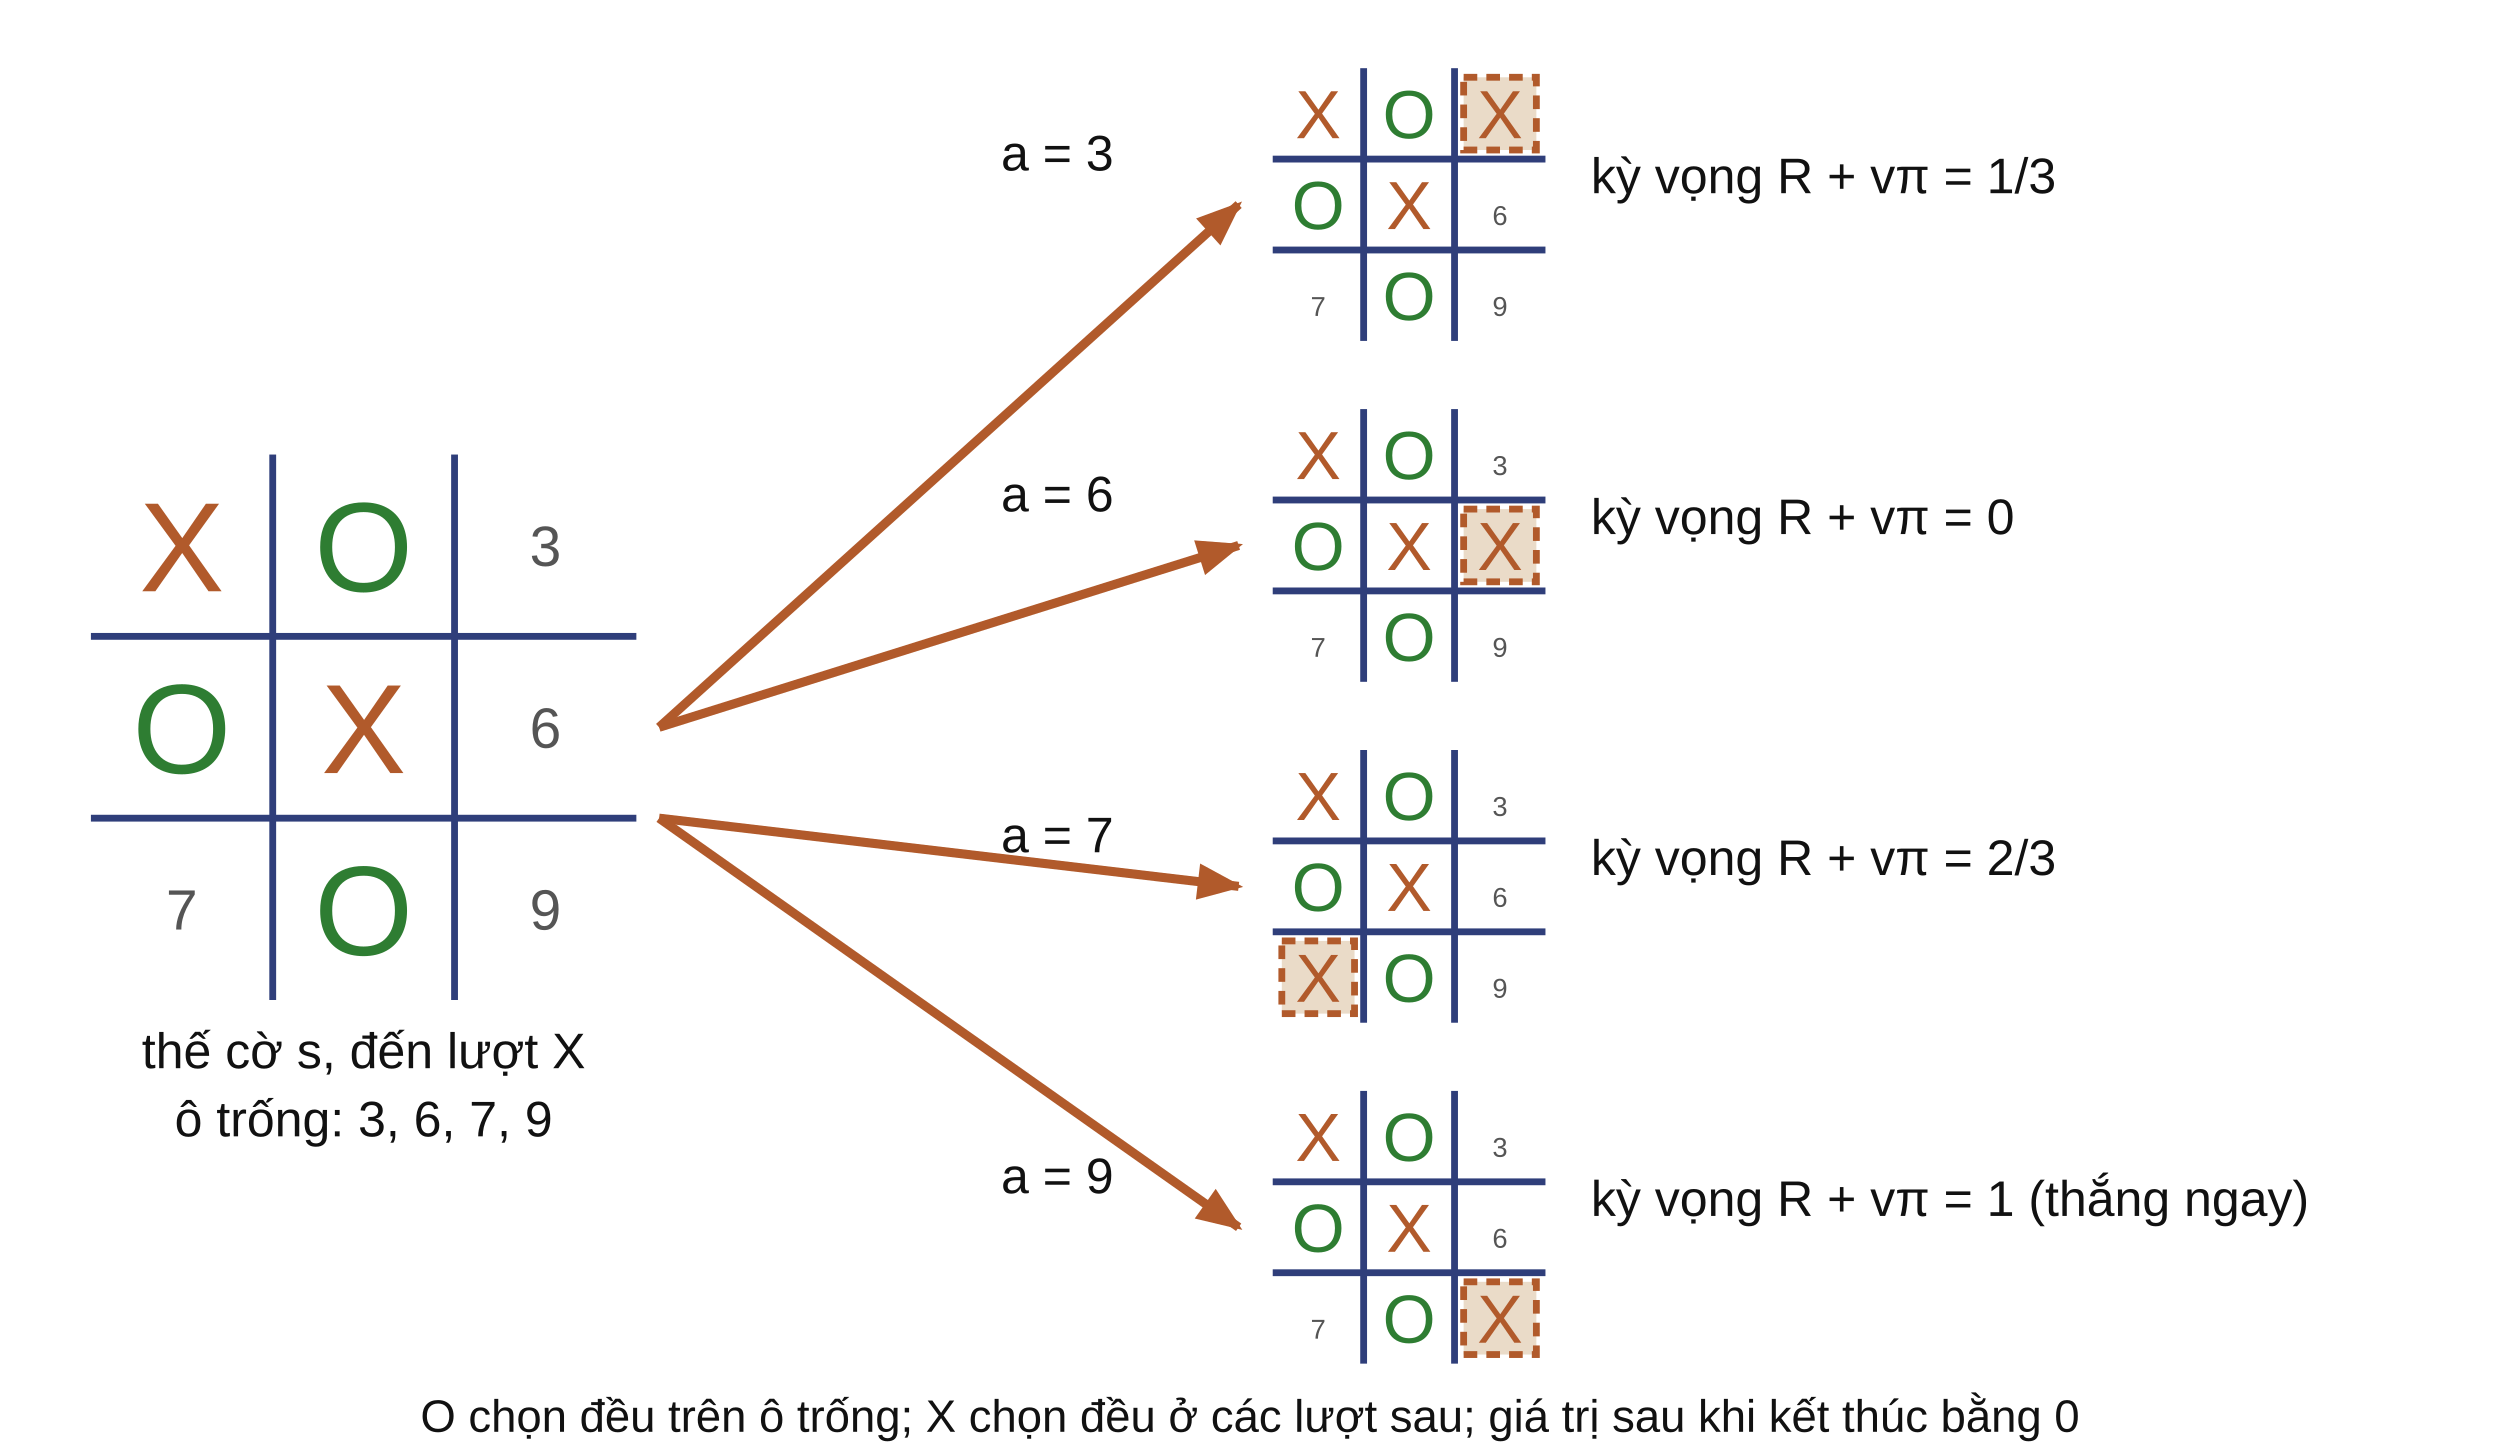
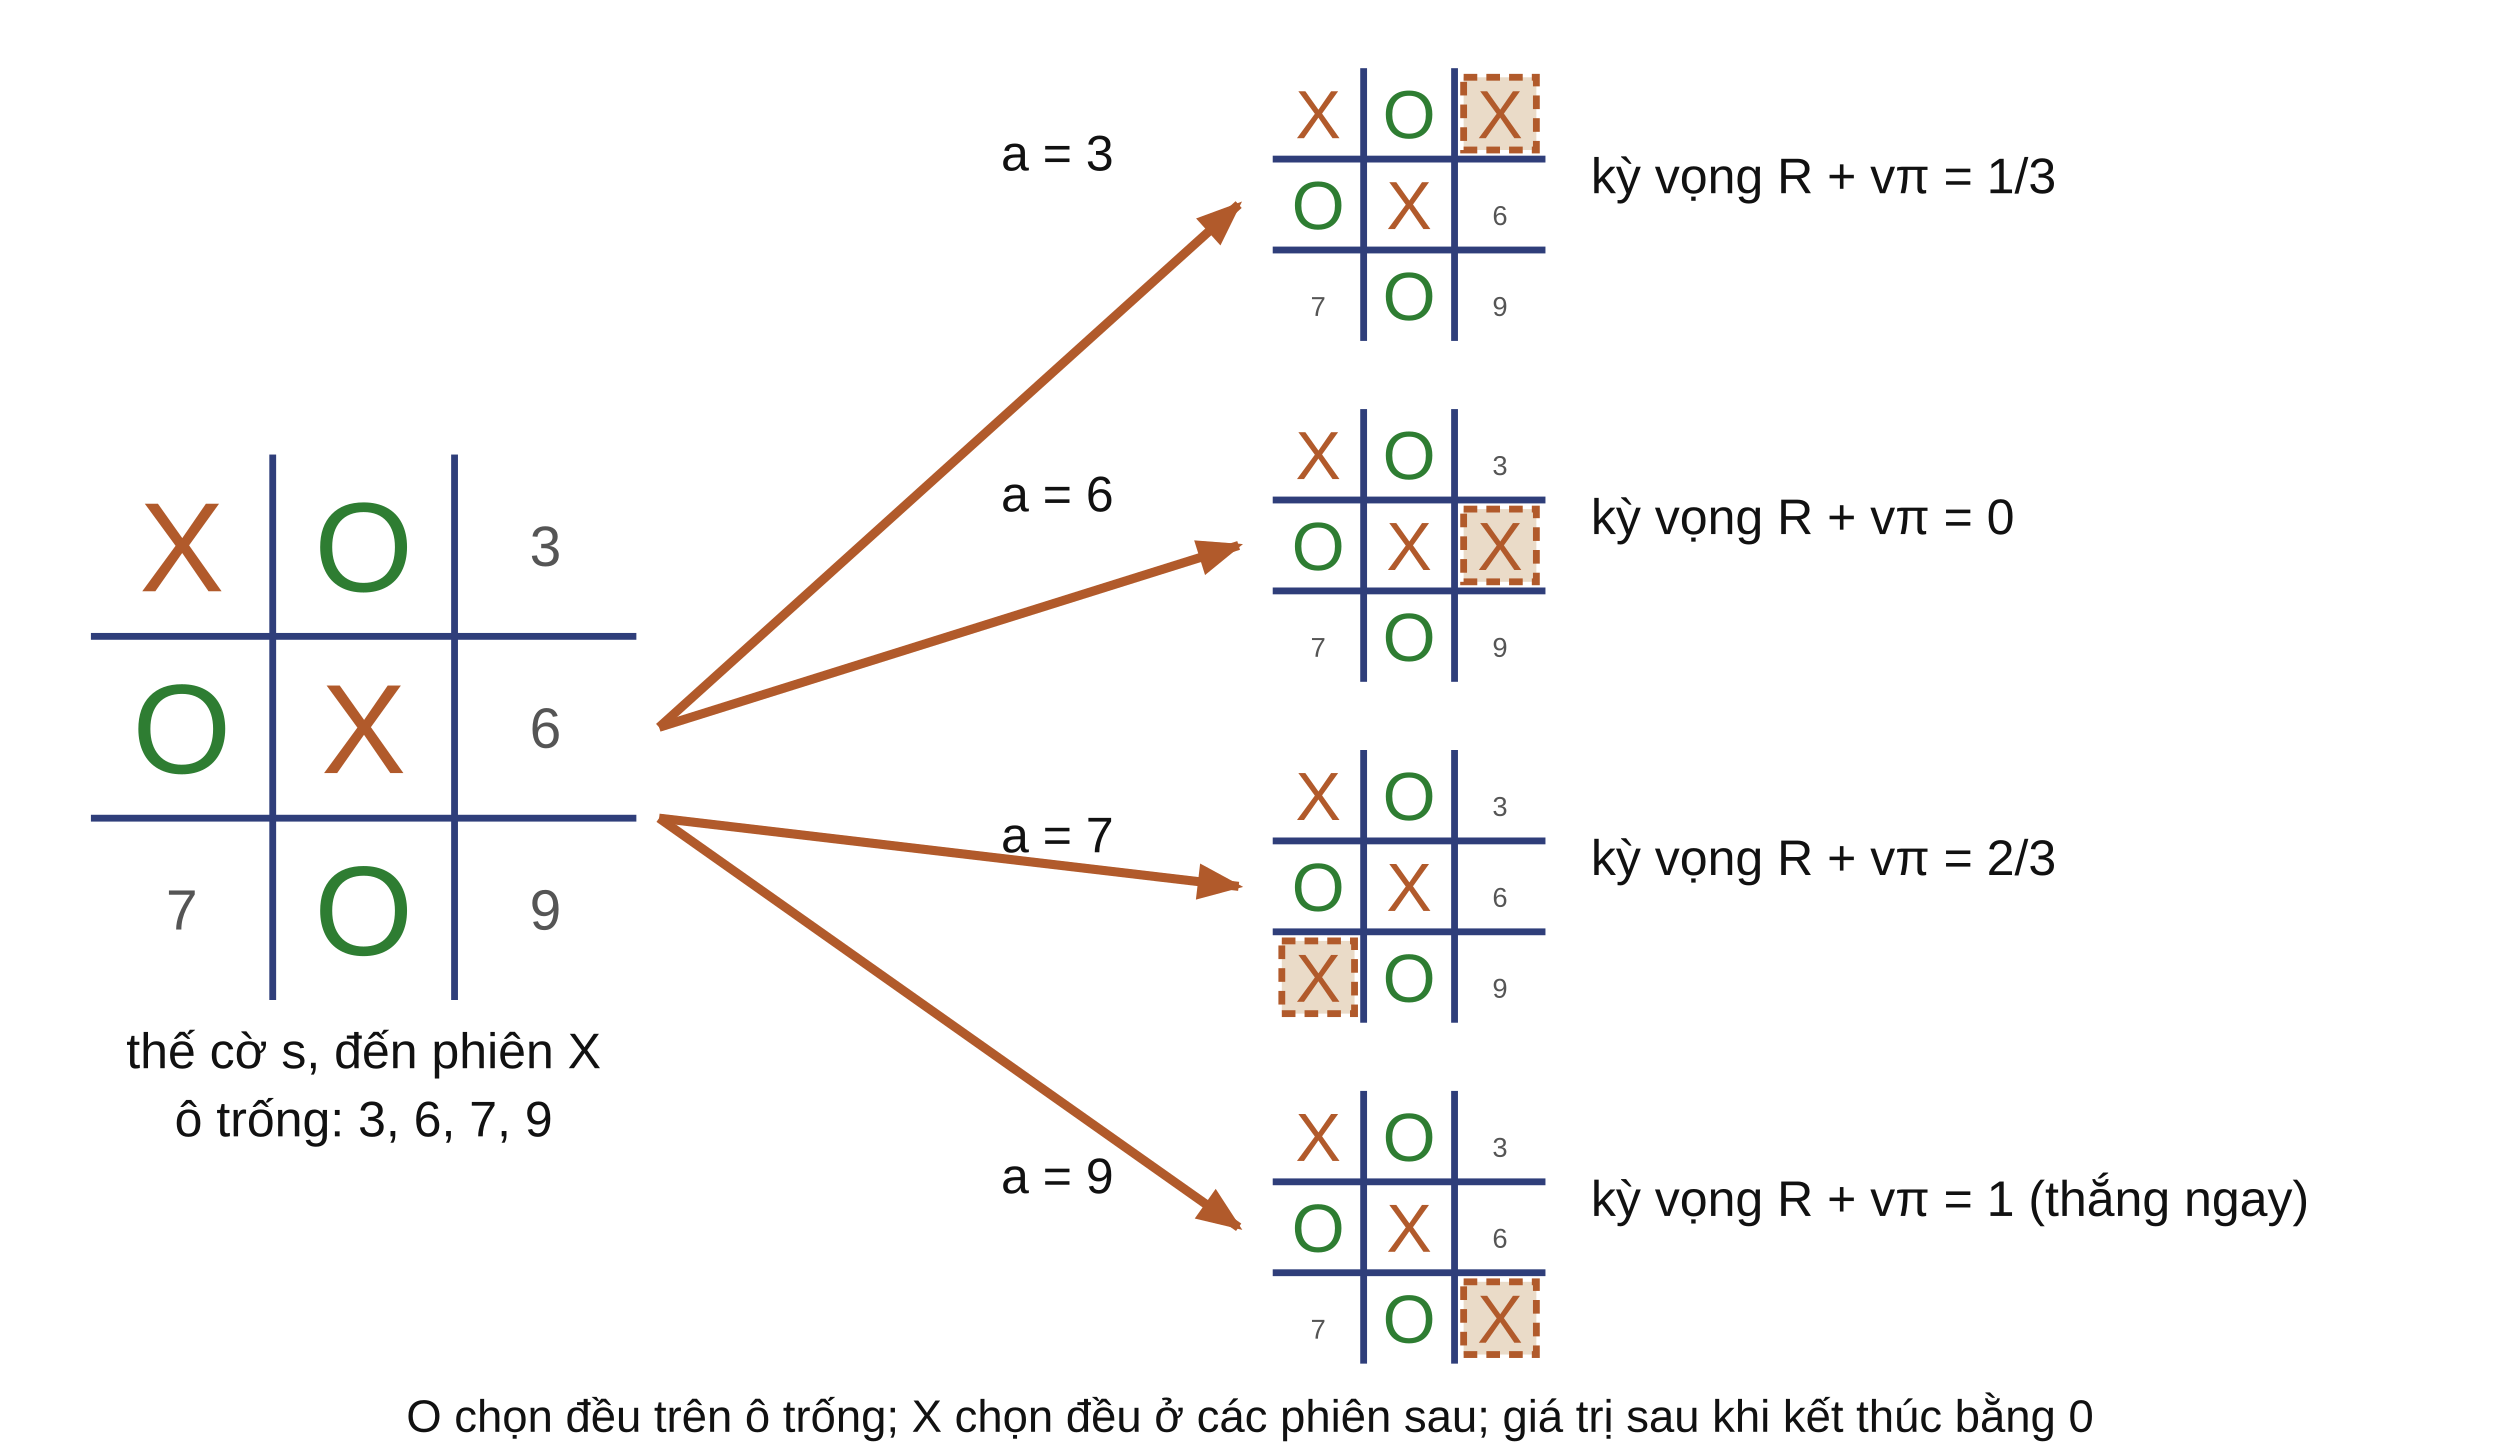
<svg xmlns="http://www.w3.org/2000/svg" viewBox="0 0 1100 640" role="img" aria-labelledby="t d">
  <defs>
    <marker id="a" markerUnits="userSpaceOnUse" markerWidth="20" markerHeight="16" refX="18" refY="8" orient="auto">
      <path d="M0 0L20 8L0 16Z" fill="#B15A2B" />
    </marker>
  </defs>
  <g stroke="#2F3E7A" stroke-width="3">
    <path d="M120 200V440M200 200V440M40 280H280M40 360H280" />
  </g>
  <text x="80.0" y="260.16" text-anchor="middle" font-size="56" font-family="Arial, sans-serif" fill="#B15A2B">X</text>
  <text x="160.0" y="260.16" text-anchor="middle" font-size="56" font-family="Arial, sans-serif" fill="#2E7D32">O</text>
  <text x="240.0" y="249.0" text-anchor="middle" font-size="25" font-family="Arial, sans-serif" fill="#555">3</text>
  <text x="80.0" y="340.16" text-anchor="middle" font-size="56" font-family="Arial, sans-serif" fill="#2E7D32">O</text>
  <text x="160.0" y="340.16" text-anchor="middle" font-size="56" font-family="Arial, sans-serif" fill="#B15A2B">X</text>
  <text x="240.0" y="329.0" text-anchor="middle" font-size="25" font-family="Arial, sans-serif" fill="#555">6</text>
  <text x="80.0" y="409.0" text-anchor="middle" font-size="25" font-family="Arial, sans-serif" fill="#555">7</text>
  <text x="160.0" y="420.16" text-anchor="middle" font-size="56" font-family="Arial, sans-serif" fill="#2E7D32">O</text>
  <text x="240.0" y="409.0" text-anchor="middle" font-size="25" font-family="Arial, sans-serif" fill="#555">9</text>
-   <text x="160" y="470" text-anchor="middle" font-size="22" font-family="Arial, sans-serif" fill="#111">thế cờ s, đến lượt X</text>
+   <text x="160" y="470" text-anchor="middle" font-size="22" font-family="Arial, sans-serif" fill="#111">thế cờ s, đến phiên X</text>
  <text x="160" y="500" text-anchor="middle" font-size="22" font-family="Arial, sans-serif" fill="#111">ô trống: 3, 6, 7, 9</text>
  <path d="M290 320 L545 90" stroke="#B15A2B" stroke-width="4" marker-end="url(#a)" />
  <text x="490" y="75" text-anchor="end" font-size="22" font-family="Arial, sans-serif" fill="#111">a = 3</text>
  <g stroke="#2F3E7A" stroke-width="3">
    <path d="M600 30V150M640 30V150M560 70H680M560 110H680" />
  </g>
  <text x="580.0" y="60.8" text-anchor="middle" font-size="30" font-family="Arial, sans-serif" fill="#B15A2B">X</text>
  <text x="620.0" y="60.8" text-anchor="middle" font-size="30" font-family="Arial, sans-serif" fill="#2E7D32">O</text>
  <rect x="644" y="34" width="32" height="32" fill="#EADBC8" stroke="#B15A2B" stroke-width="3" stroke-dasharray="6 4" />
  <text x="660.0" y="60.8" text-anchor="middle" font-size="30" font-family="Arial, sans-serif" fill="#B15A2B">X</text>
  <text x="580.0" y="100.8" text-anchor="middle" font-size="30" font-family="Arial, sans-serif" fill="#2E7D32">O</text>
  <text x="620.0" y="100.8" text-anchor="middle" font-size="30" font-family="Arial, sans-serif" fill="#B15A2B">X</text>
  <text x="660.0" y="99.0" text-anchor="middle" font-size="12" font-family="Arial, sans-serif" fill="#555">6</text>
  <text x="580.0" y="139.0" text-anchor="middle" font-size="12" font-family="Arial, sans-serif" fill="#555">7</text>
  <text x="620.0" y="140.8" text-anchor="middle" font-size="30" font-family="Arial, sans-serif" fill="#2E7D32">O</text>
  <text x="660.0" y="139.0" text-anchor="middle" font-size="12" font-family="Arial, sans-serif" fill="#555">9</text>
  <text x="700" y="85" font-size="22" font-family="Arial, sans-serif" fill="#111">kỳ vọng R + vπ = 1/3</text>
  <path d="M290 320 L545 240" stroke="#B15A2B" stroke-width="4" marker-end="url(#a)" />
  <text x="490" y="225" text-anchor="end" font-size="22" font-family="Arial, sans-serif" fill="#111">a = 6</text>
  <g stroke="#2F3E7A" stroke-width="3">
    <path d="M600 180V300M640 180V300M560 220H680M560 260H680" />
  </g>
  <text x="580.0" y="210.8" text-anchor="middle" font-size="30" font-family="Arial, sans-serif" fill="#B15A2B">X</text>
  <text x="620.0" y="210.8" text-anchor="middle" font-size="30" font-family="Arial, sans-serif" fill="#2E7D32">O</text>
  <text x="660.0" y="209.0" text-anchor="middle" font-size="12" font-family="Arial, sans-serif" fill="#555">3</text>
  <text x="580.0" y="250.8" text-anchor="middle" font-size="30" font-family="Arial, sans-serif" fill="#2E7D32">O</text>
  <text x="620.0" y="250.8" text-anchor="middle" font-size="30" font-family="Arial, sans-serif" fill="#B15A2B">X</text>
  <rect x="644" y="224" width="32" height="32" fill="#EADBC8" stroke="#B15A2B" stroke-width="3" stroke-dasharray="6 4" />
  <text x="660.0" y="250.8" text-anchor="middle" font-size="30" font-family="Arial, sans-serif" fill="#B15A2B">X</text>
  <text x="580.0" y="289.0" text-anchor="middle" font-size="12" font-family="Arial, sans-serif" fill="#555">7</text>
  <text x="620.0" y="290.8" text-anchor="middle" font-size="30" font-family="Arial, sans-serif" fill="#2E7D32">O</text>
  <text x="660.0" y="289.0" text-anchor="middle" font-size="12" font-family="Arial, sans-serif" fill="#555">9</text>
  <text x="700" y="235" font-size="22" font-family="Arial, sans-serif" fill="#111">kỳ vọng R + vπ = 0</text>
  <path d="M290 360 L545 390" stroke="#B15A2B" stroke-width="4" marker-end="url(#a)" />
  <text x="490" y="375" text-anchor="end" font-size="22" font-family="Arial, sans-serif" fill="#111">a = 7</text>
  <g stroke="#2F3E7A" stroke-width="3">
    <path d="M600 330V450M640 330V450M560 370H680M560 410H680" />
  </g>
  <text x="580.0" y="360.8" text-anchor="middle" font-size="30" font-family="Arial, sans-serif" fill="#B15A2B">X</text>
  <text x="620.0" y="360.8" text-anchor="middle" font-size="30" font-family="Arial, sans-serif" fill="#2E7D32">O</text>
  <text x="660.0" y="359.0" text-anchor="middle" font-size="12" font-family="Arial, sans-serif" fill="#555">3</text>
  <text x="580.0" y="400.8" text-anchor="middle" font-size="30" font-family="Arial, sans-serif" fill="#2E7D32">O</text>
  <text x="620.0" y="400.8" text-anchor="middle" font-size="30" font-family="Arial, sans-serif" fill="#B15A2B">X</text>
  <text x="660.0" y="399.0" text-anchor="middle" font-size="12" font-family="Arial, sans-serif" fill="#555">6</text>
  <rect x="564" y="414" width="32" height="32" fill="#EADBC8" stroke="#B15A2B" stroke-width="3" stroke-dasharray="6 4" />
  <text x="580.0" y="440.8" text-anchor="middle" font-size="30" font-family="Arial, sans-serif" fill="#B15A2B">X</text>
  <text x="620.0" y="440.8" text-anchor="middle" font-size="30" font-family="Arial, sans-serif" fill="#2E7D32">O</text>
  <text x="660.0" y="439.0" text-anchor="middle" font-size="12" font-family="Arial, sans-serif" fill="#555">9</text>
  <text x="700" y="385" font-size="22" font-family="Arial, sans-serif" fill="#111">kỳ vọng R + vπ = 2/3</text>
  <path d="M290 360 L545 540" stroke="#B15A2B" stroke-width="4" marker-end="url(#a)" />
  <text x="490" y="525" text-anchor="end" font-size="22" font-family="Arial, sans-serif" fill="#111">a = 9</text>
  <g stroke="#2F3E7A" stroke-width="3">
    <path d="M600 480V600M640 480V600M560 520H680M560 560H680" />
  </g>
  <text x="580.0" y="510.8" text-anchor="middle" font-size="30" font-family="Arial, sans-serif" fill="#B15A2B">X</text>
  <text x="620.0" y="510.8" text-anchor="middle" font-size="30" font-family="Arial, sans-serif" fill="#2E7D32">O</text>
  <text x="660.0" y="509.0" text-anchor="middle" font-size="12" font-family="Arial, sans-serif" fill="#555">3</text>
  <text x="580.0" y="550.8" text-anchor="middle" font-size="30" font-family="Arial, sans-serif" fill="#2E7D32">O</text>
  <text x="620.0" y="550.8" text-anchor="middle" font-size="30" font-family="Arial, sans-serif" fill="#B15A2B">X</text>
  <text x="660.0" y="549.0" text-anchor="middle" font-size="12" font-family="Arial, sans-serif" fill="#555">6</text>
  <text x="580.0" y="589.0" text-anchor="middle" font-size="12" font-family="Arial, sans-serif" fill="#555">7</text>
  <text x="620.0" y="590.8" text-anchor="middle" font-size="30" font-family="Arial, sans-serif" fill="#2E7D32">O</text>
  <rect x="644" y="564" width="32" height="32" fill="#EADBC8" stroke="#B15A2B" stroke-width="3" stroke-dasharray="6 4" />
  <text x="660.0" y="590.8" text-anchor="middle" font-size="30" font-family="Arial, sans-serif" fill="#B15A2B">X</text>
  <text x="700" y="535" font-size="22" font-family="Arial, sans-serif" fill="#111">kỳ vọng R + vπ = 1 (thắng ngay)</text>
-   <text x="550" y="630" text-anchor="middle" font-size="20" font-family="Arial, sans-serif" fill="#111">O chọn đều trên ô trống; X chọn đều ở các lượt sau; giá trị sau khi kết thúc bằng 0</text>
+   <text x="550" y="630" text-anchor="middle" font-size="20" font-family="Arial, sans-serif" fill="#111">O chọn đều trên ô trống; X chọn đều ở các phiên sau; giá trị sau khi kết thúc bằng 0</text>
</svg>
